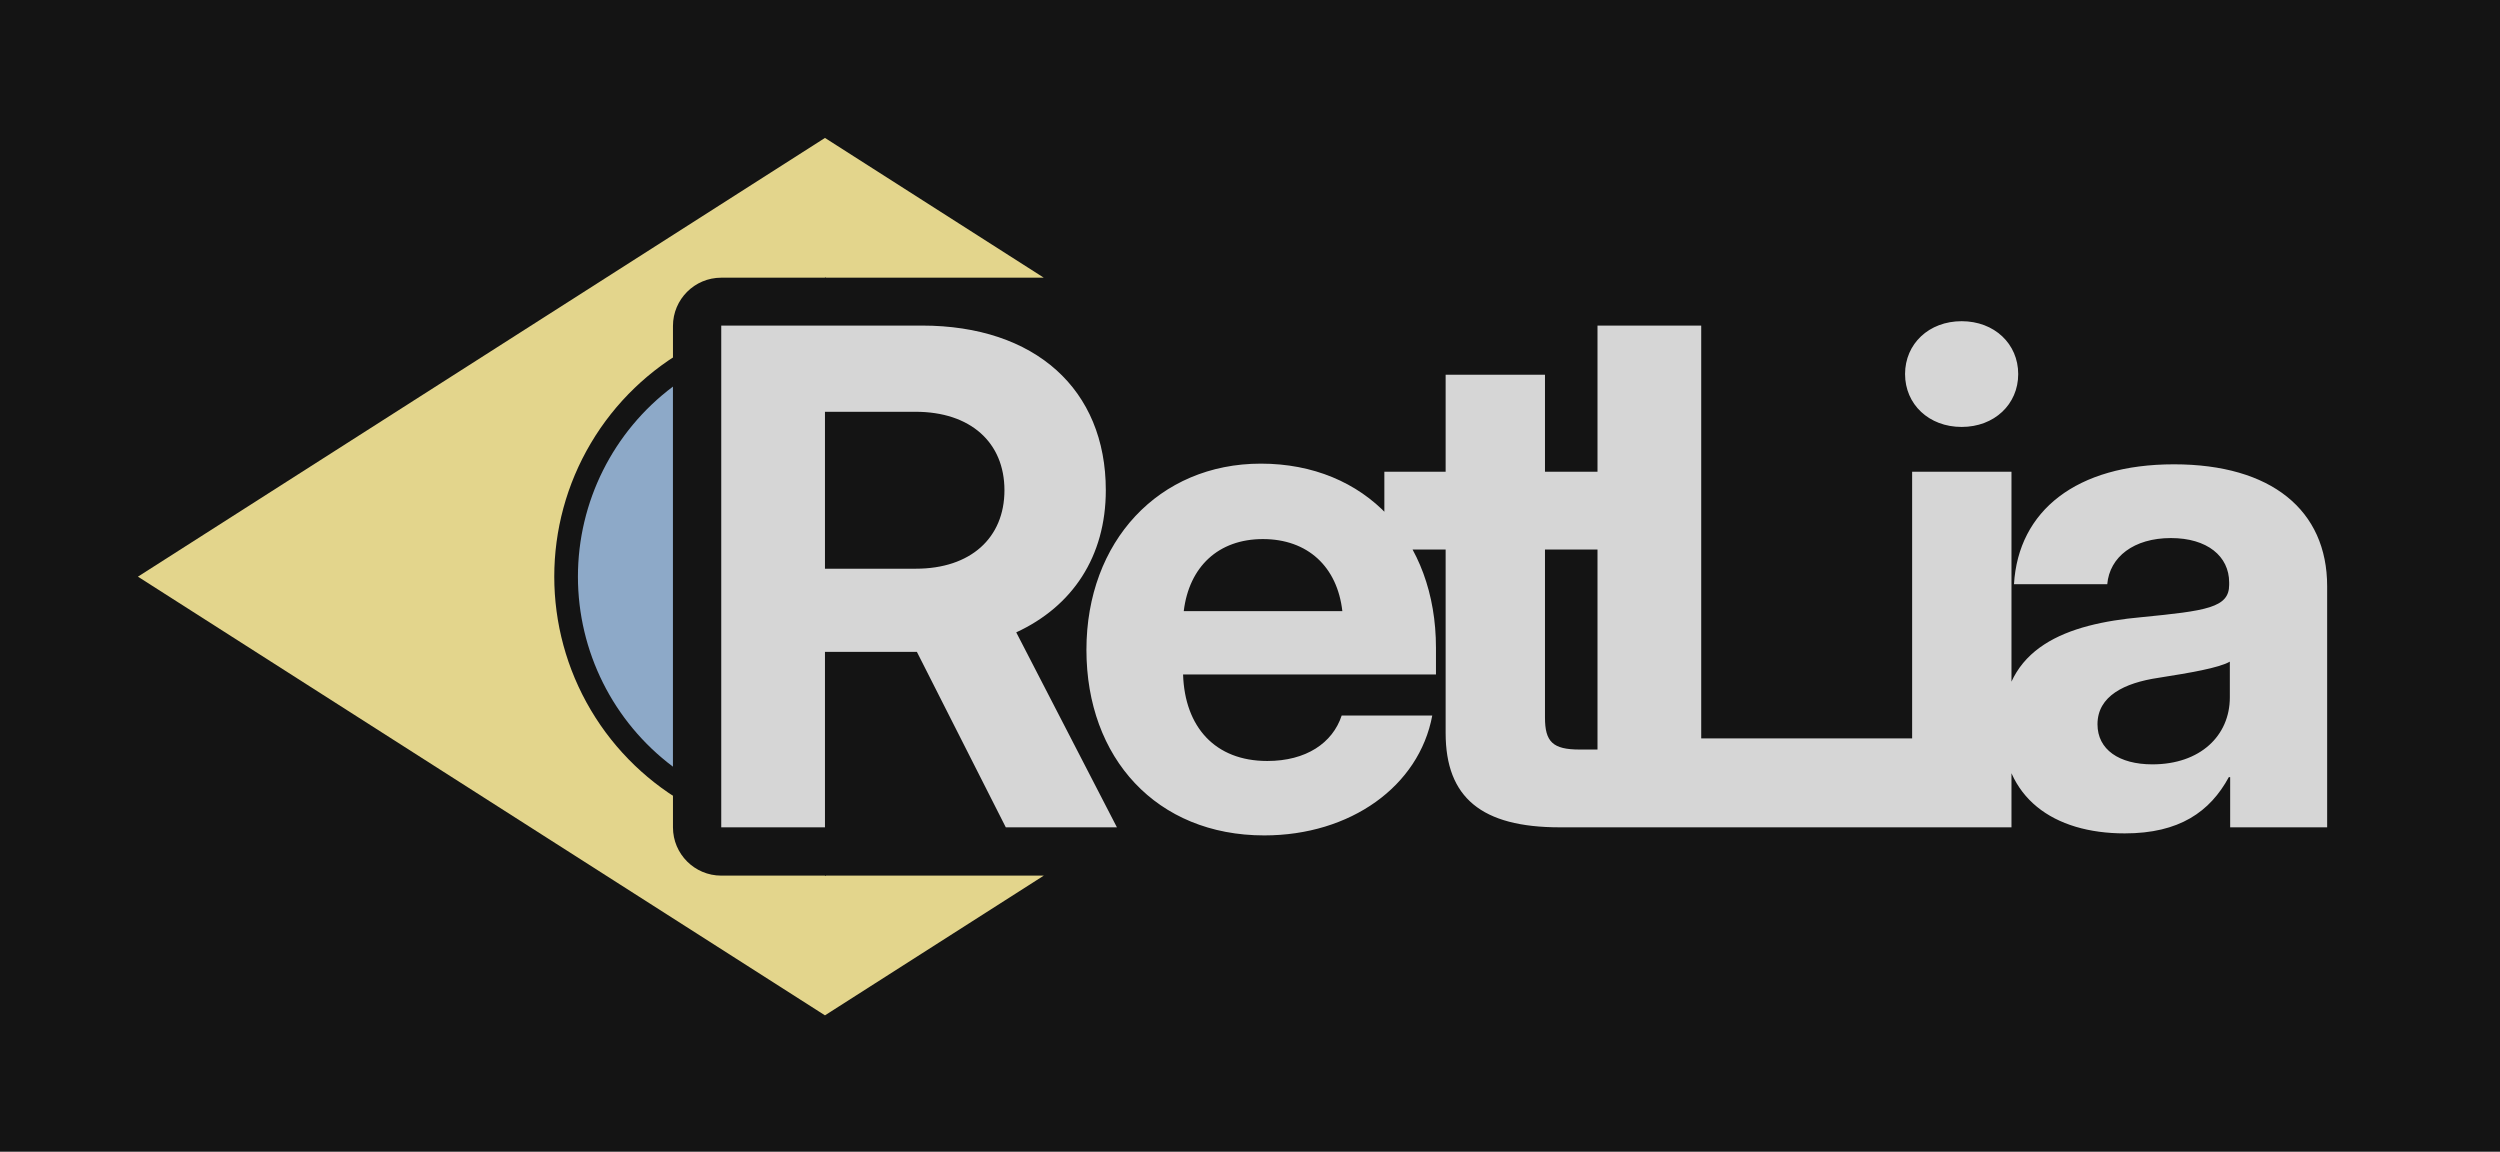
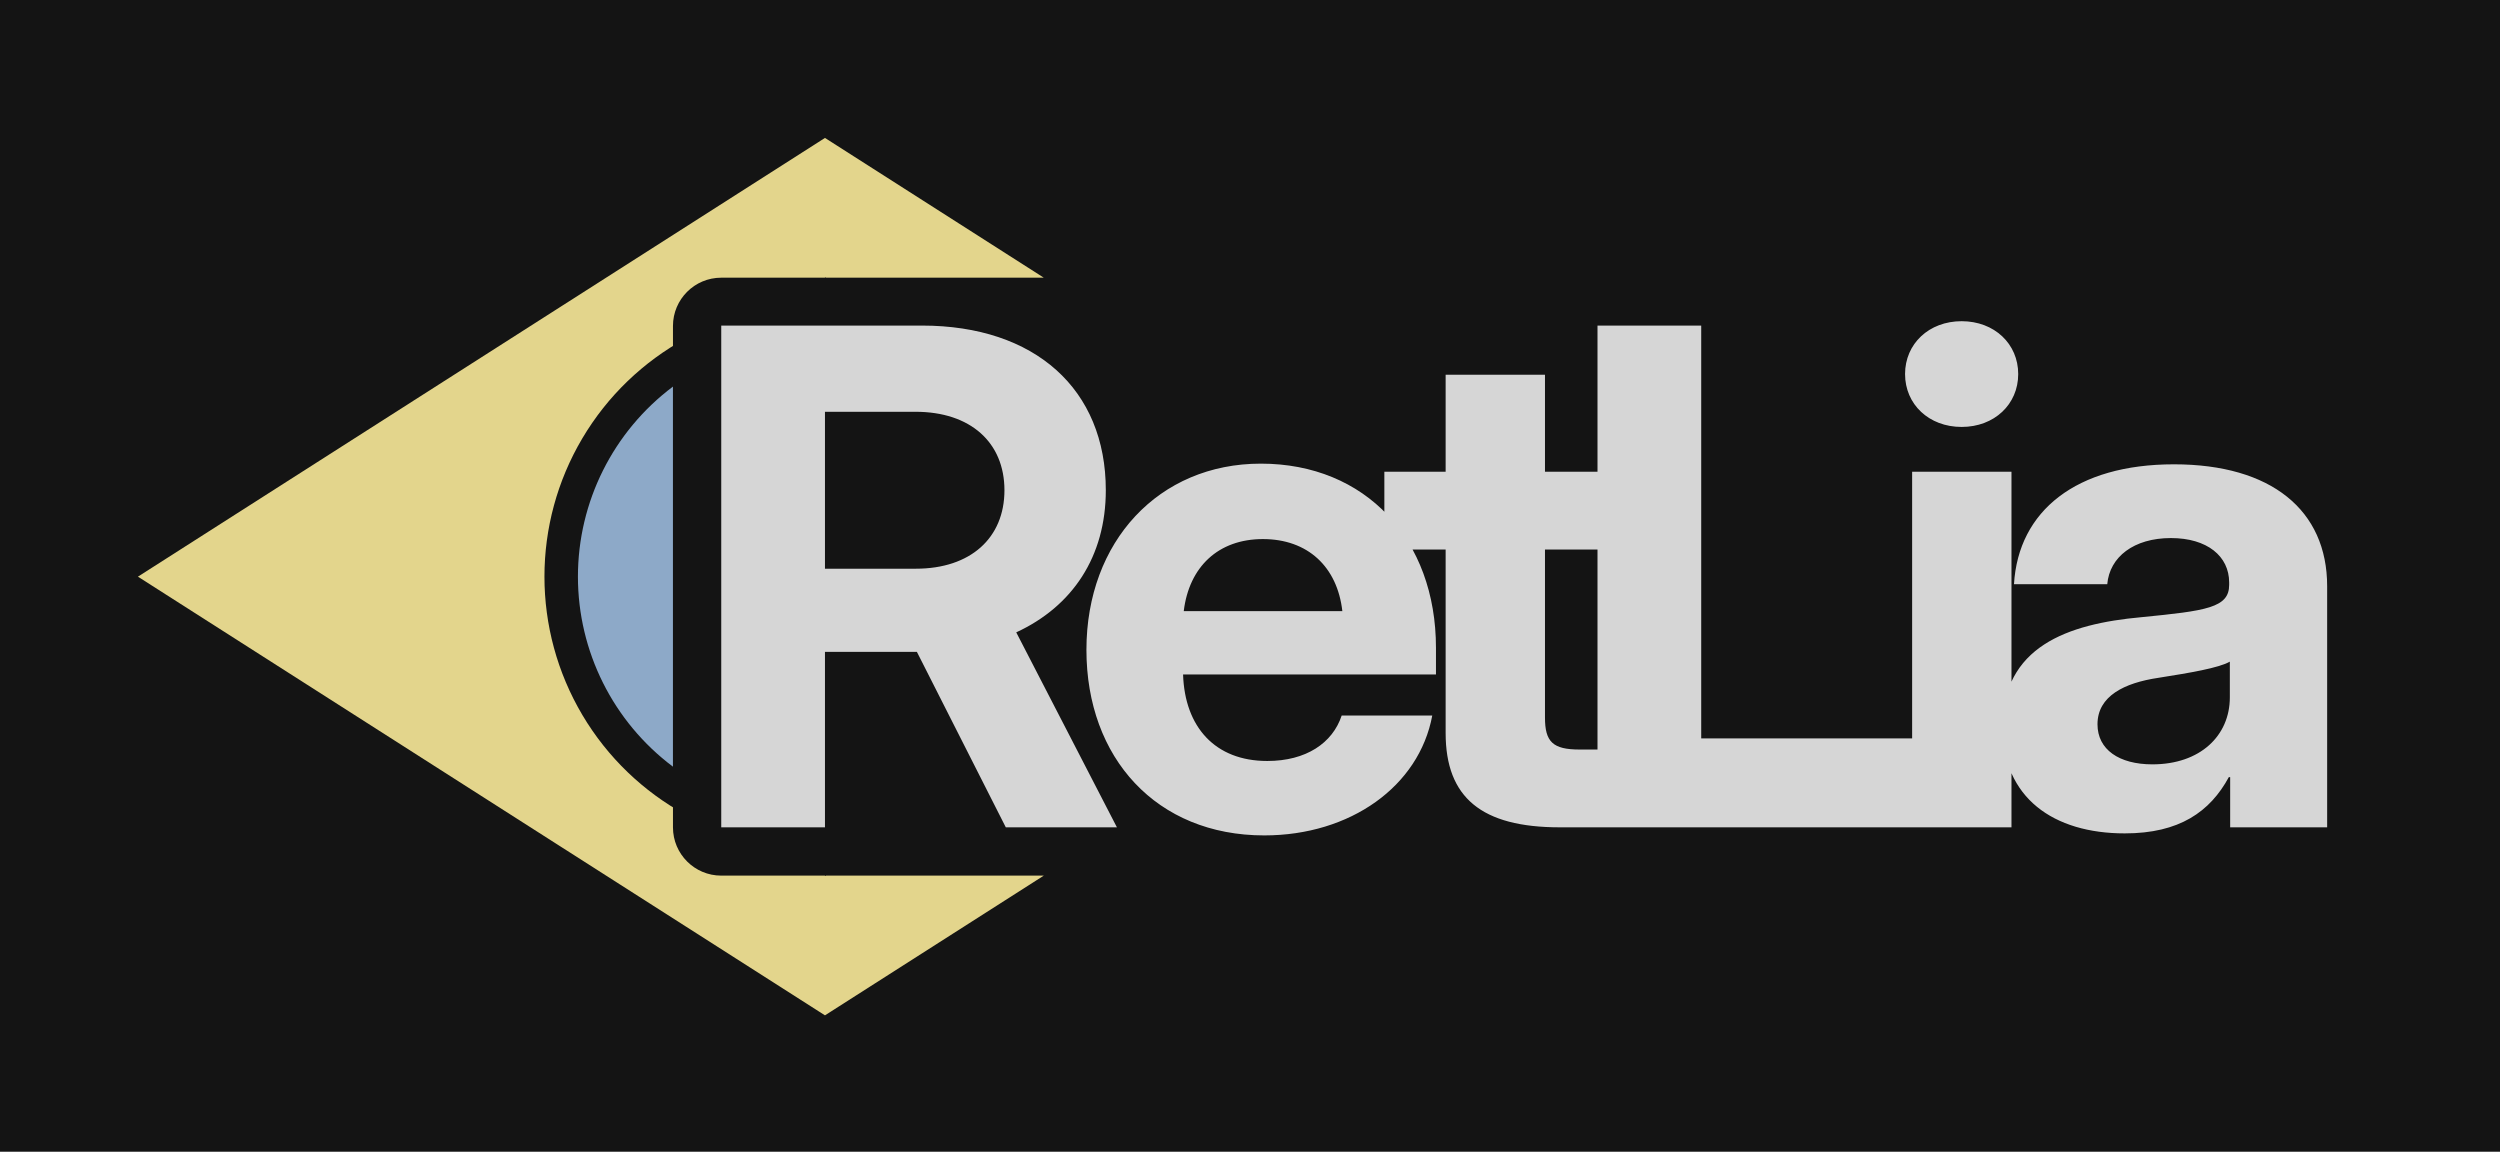
<svg xmlns="http://www.w3.org/2000/svg" width="725" height="334" viewBox="0 0 725 334">
  <rect width="100%" height="100%" fill="#141414" />
-   <path d="M239.24 40.00L302.70 80.53L239.24 80.53L239.24 91.38A75.89 75.89 0 1 0 239.24 243.07L239.24 253.93L302.70 253.93L239.24 294.45L40.00 167.23Z" fill="#E3D58C" />
+   <path d="M239.24 40.00L302.70 80.53L239.24 80.53L239.24 88.58A78.69 78.69 0 1 0 239.24 245.87L239.24 253.93L302.70 253.93L239.24 294.45L40.00 167.23Z" fill="#E3D58C" />
  <path d="M195.16 112.11A68.89 68.89 0 0 0 195.16 222.34Z" fill="#8DA9C8" />
  <path d="M239.54 80.53H209.16A14.00 14.00 0 0 0 195.16 94.53V239.93A14.00 14.00 0 0 0 209.16 253.93H239.54Z" fill="#141414" />
  <path d="M209.161 239.925H239.239V189.046H265.606C265.704 189.046 265.802 189.046 265.899 189.046L291.681 239.925H323.907L294.708 183.382C311.016 175.863 320.684 161.409 320.684 142.171C320.684 112.874 300.177 94.417 267.364 94.417H209.161ZM239.239 164.925V119.417H265.509C281.427 119.417 291.29 128.304 291.29 142.171C291.29 156.038 281.427 164.925 265.606 164.925ZM366.626 242.269C391.626 242.269 411.548 228.011 415.356 207.503H389.087C386.45 215.511 378.735 220.687 367.505 220.687C352.368 220.687 343.579 210.823 343.091 195.589H416.431V187.874C416.431 156.429 396.02 134.456 365.649 134.456C336.059 134.456 315.063 157.015 315.063 188.46C315.063 219.808 335.376 242.269 366.626 242.269ZM343.286 177.23C344.849 164.339 353.345 156.331 366.235 156.331C379.224 156.331 387.817 164.339 389.282 177.23ZM469.138 136.8H448.044V108.675H419.235V136.8H401.462V159.359H419.235V212.581C419.235 231.331 429.684 239.925 452.341 239.925H469.138V217.366H458.102C450.29 217.366 448.044 215.12 448.044 208.089V159.359H469.138ZM463.274 239.925H559.466V214.144H493.352V94.417H463.274ZM554.519 239.925H583.327V136.8H554.519ZM568.874 123.812C578.347 123.812 585.281 117.269 585.281 108.48C585.281 99.691 578.347 93.148 568.874 93.148C559.402 93.148 552.468 99.691 552.468 108.48C552.468 117.269 559.402 123.812 568.874 123.812ZM616.183 241.683C632.003 241.683 640.89 235.433 646.359 225.374H646.749V239.925H674.874V170.003C674.874 147.933 658.663 134.652 630.441 134.652C602.12 134.652 585.324 148.128 584.054 169.417H611.105C611.788 161.507 618.82 156.038 629.562 156.038C640.109 156.038 646.456 161.312 646.456 168.929V169.613C646.456 176.253 639.816 177.132 620.968 178.988C599.484 180.941 580.734 187.581 580.734 210.823C580.734 231.429 595.577 241.683 616.183 241.683ZM624.191 221.663C614.523 221.663 608.273 217.366 608.273 210.042C608.273 201.839 616.085 198.03 625.949 196.566C635.226 195.101 643.331 193.734 646.652 191.878V202.23C646.652 213.363 638.058 221.663 624.191 221.663Z" fill="#D6D6D6" />
</svg>
